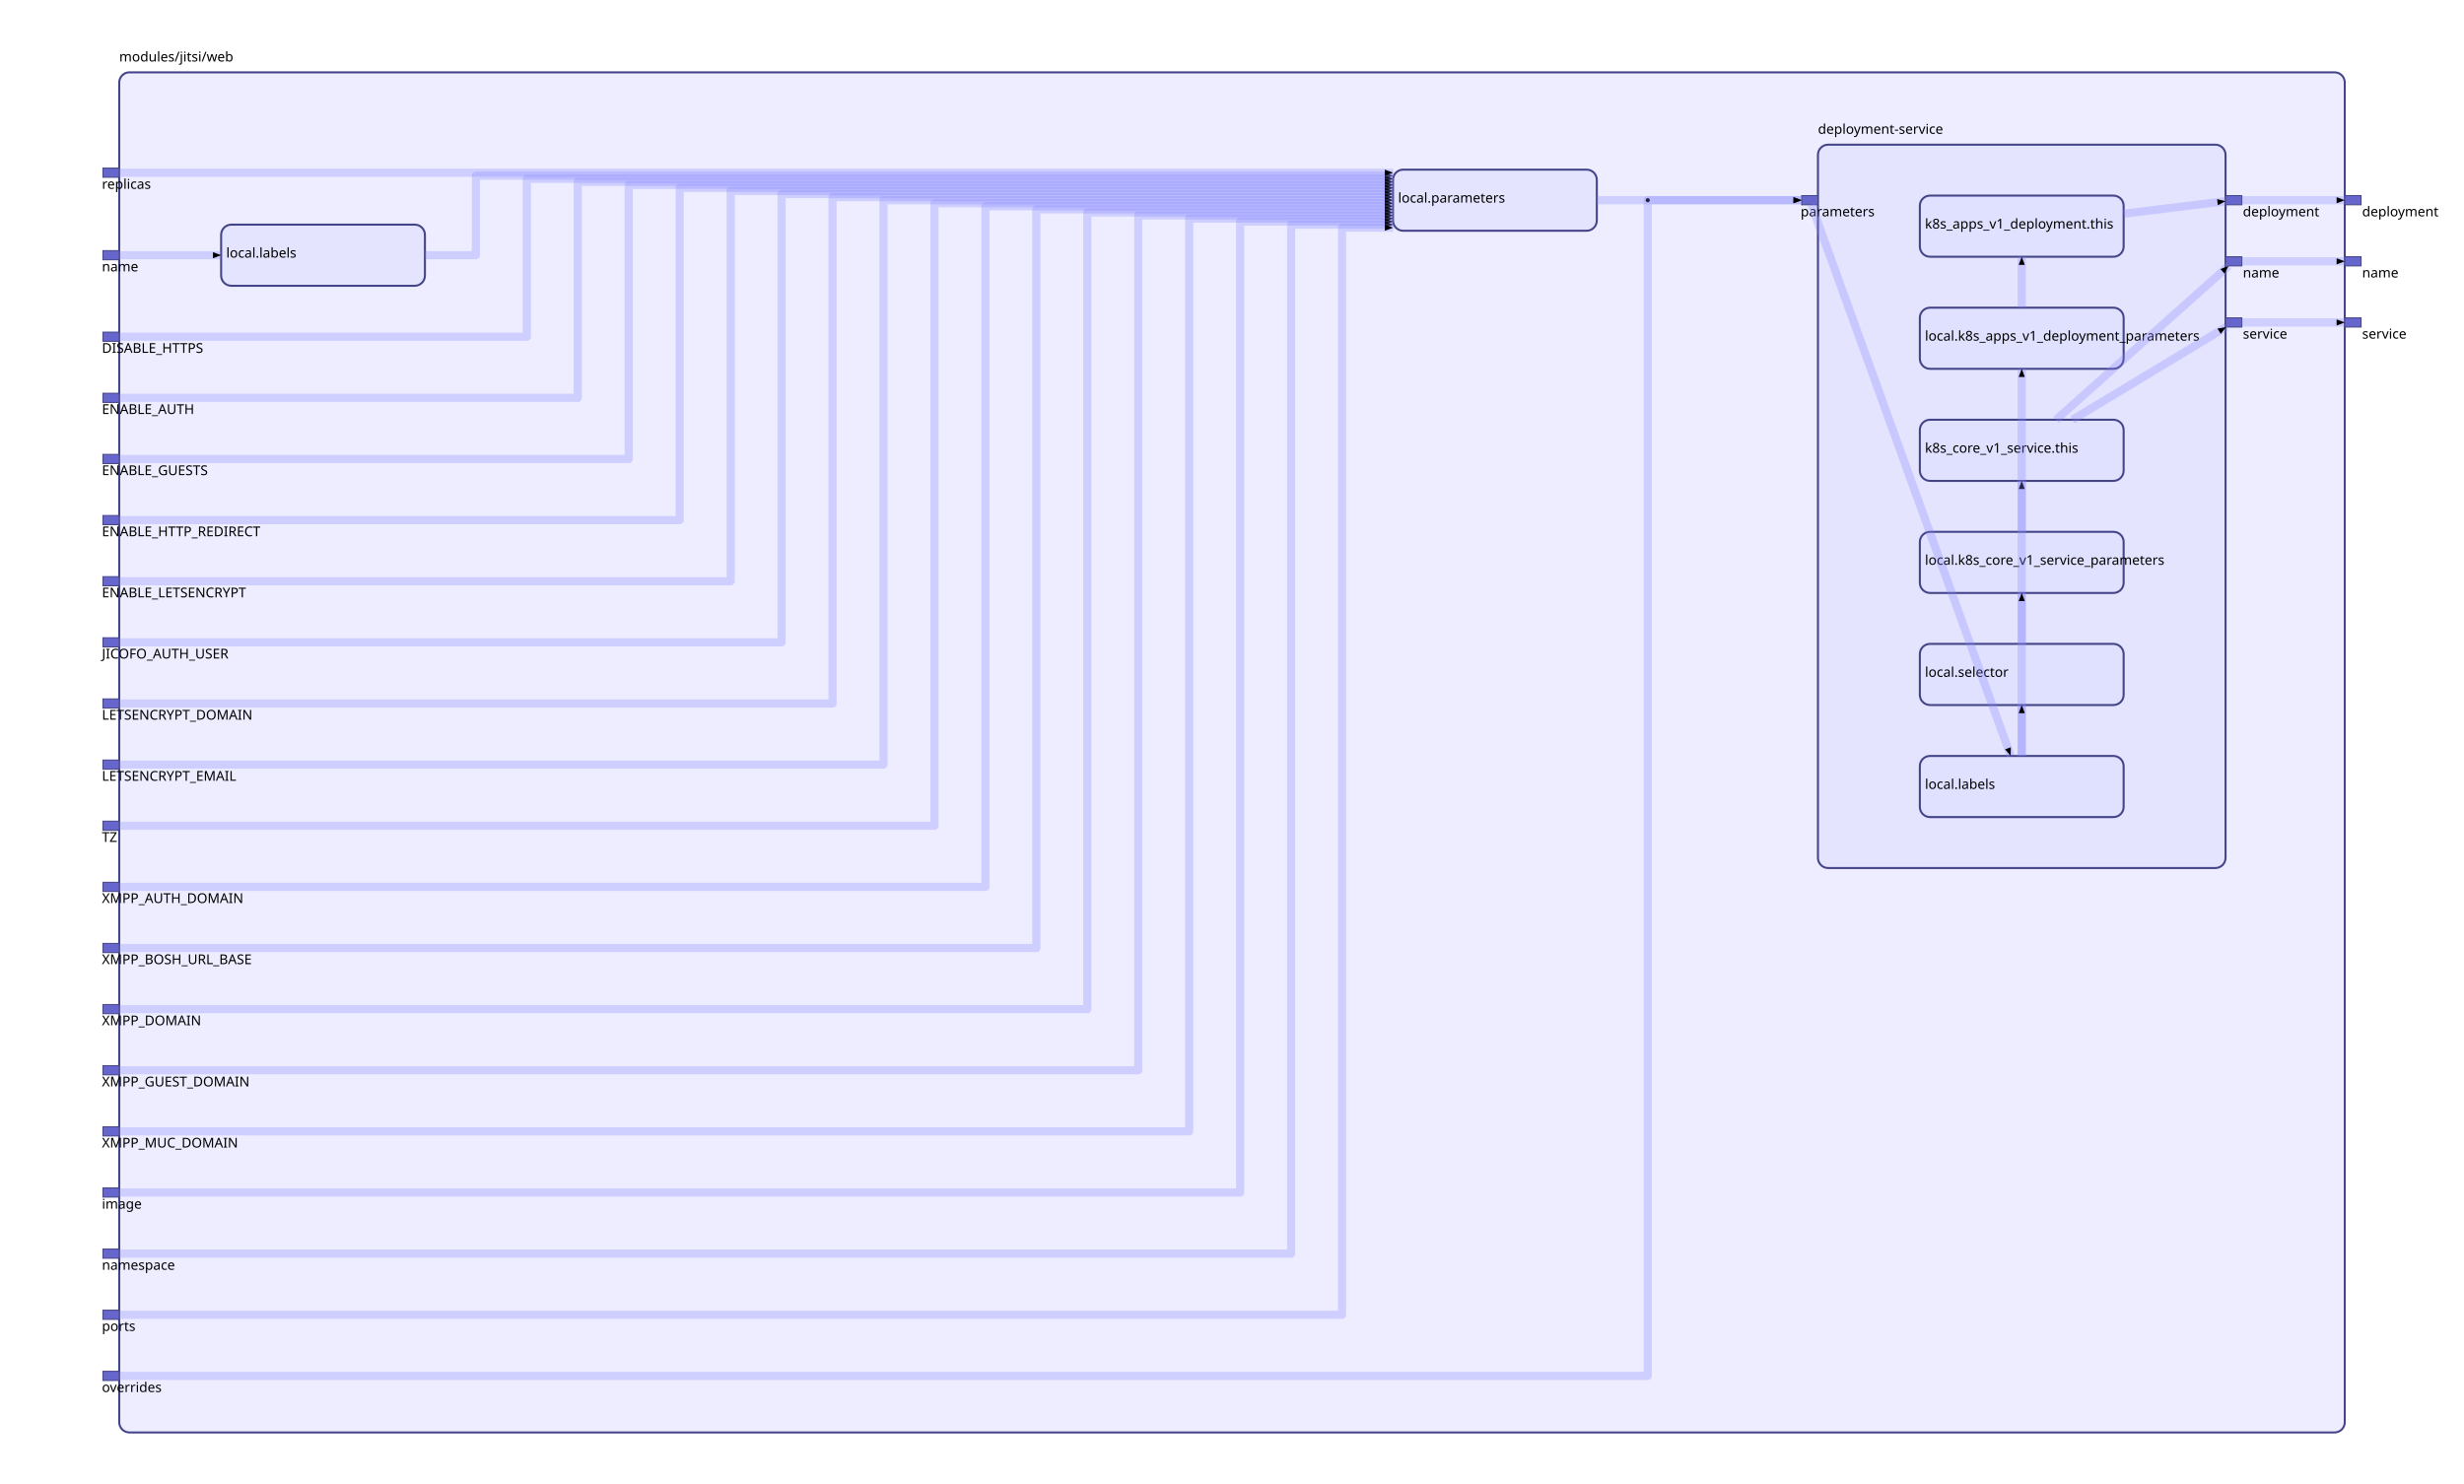
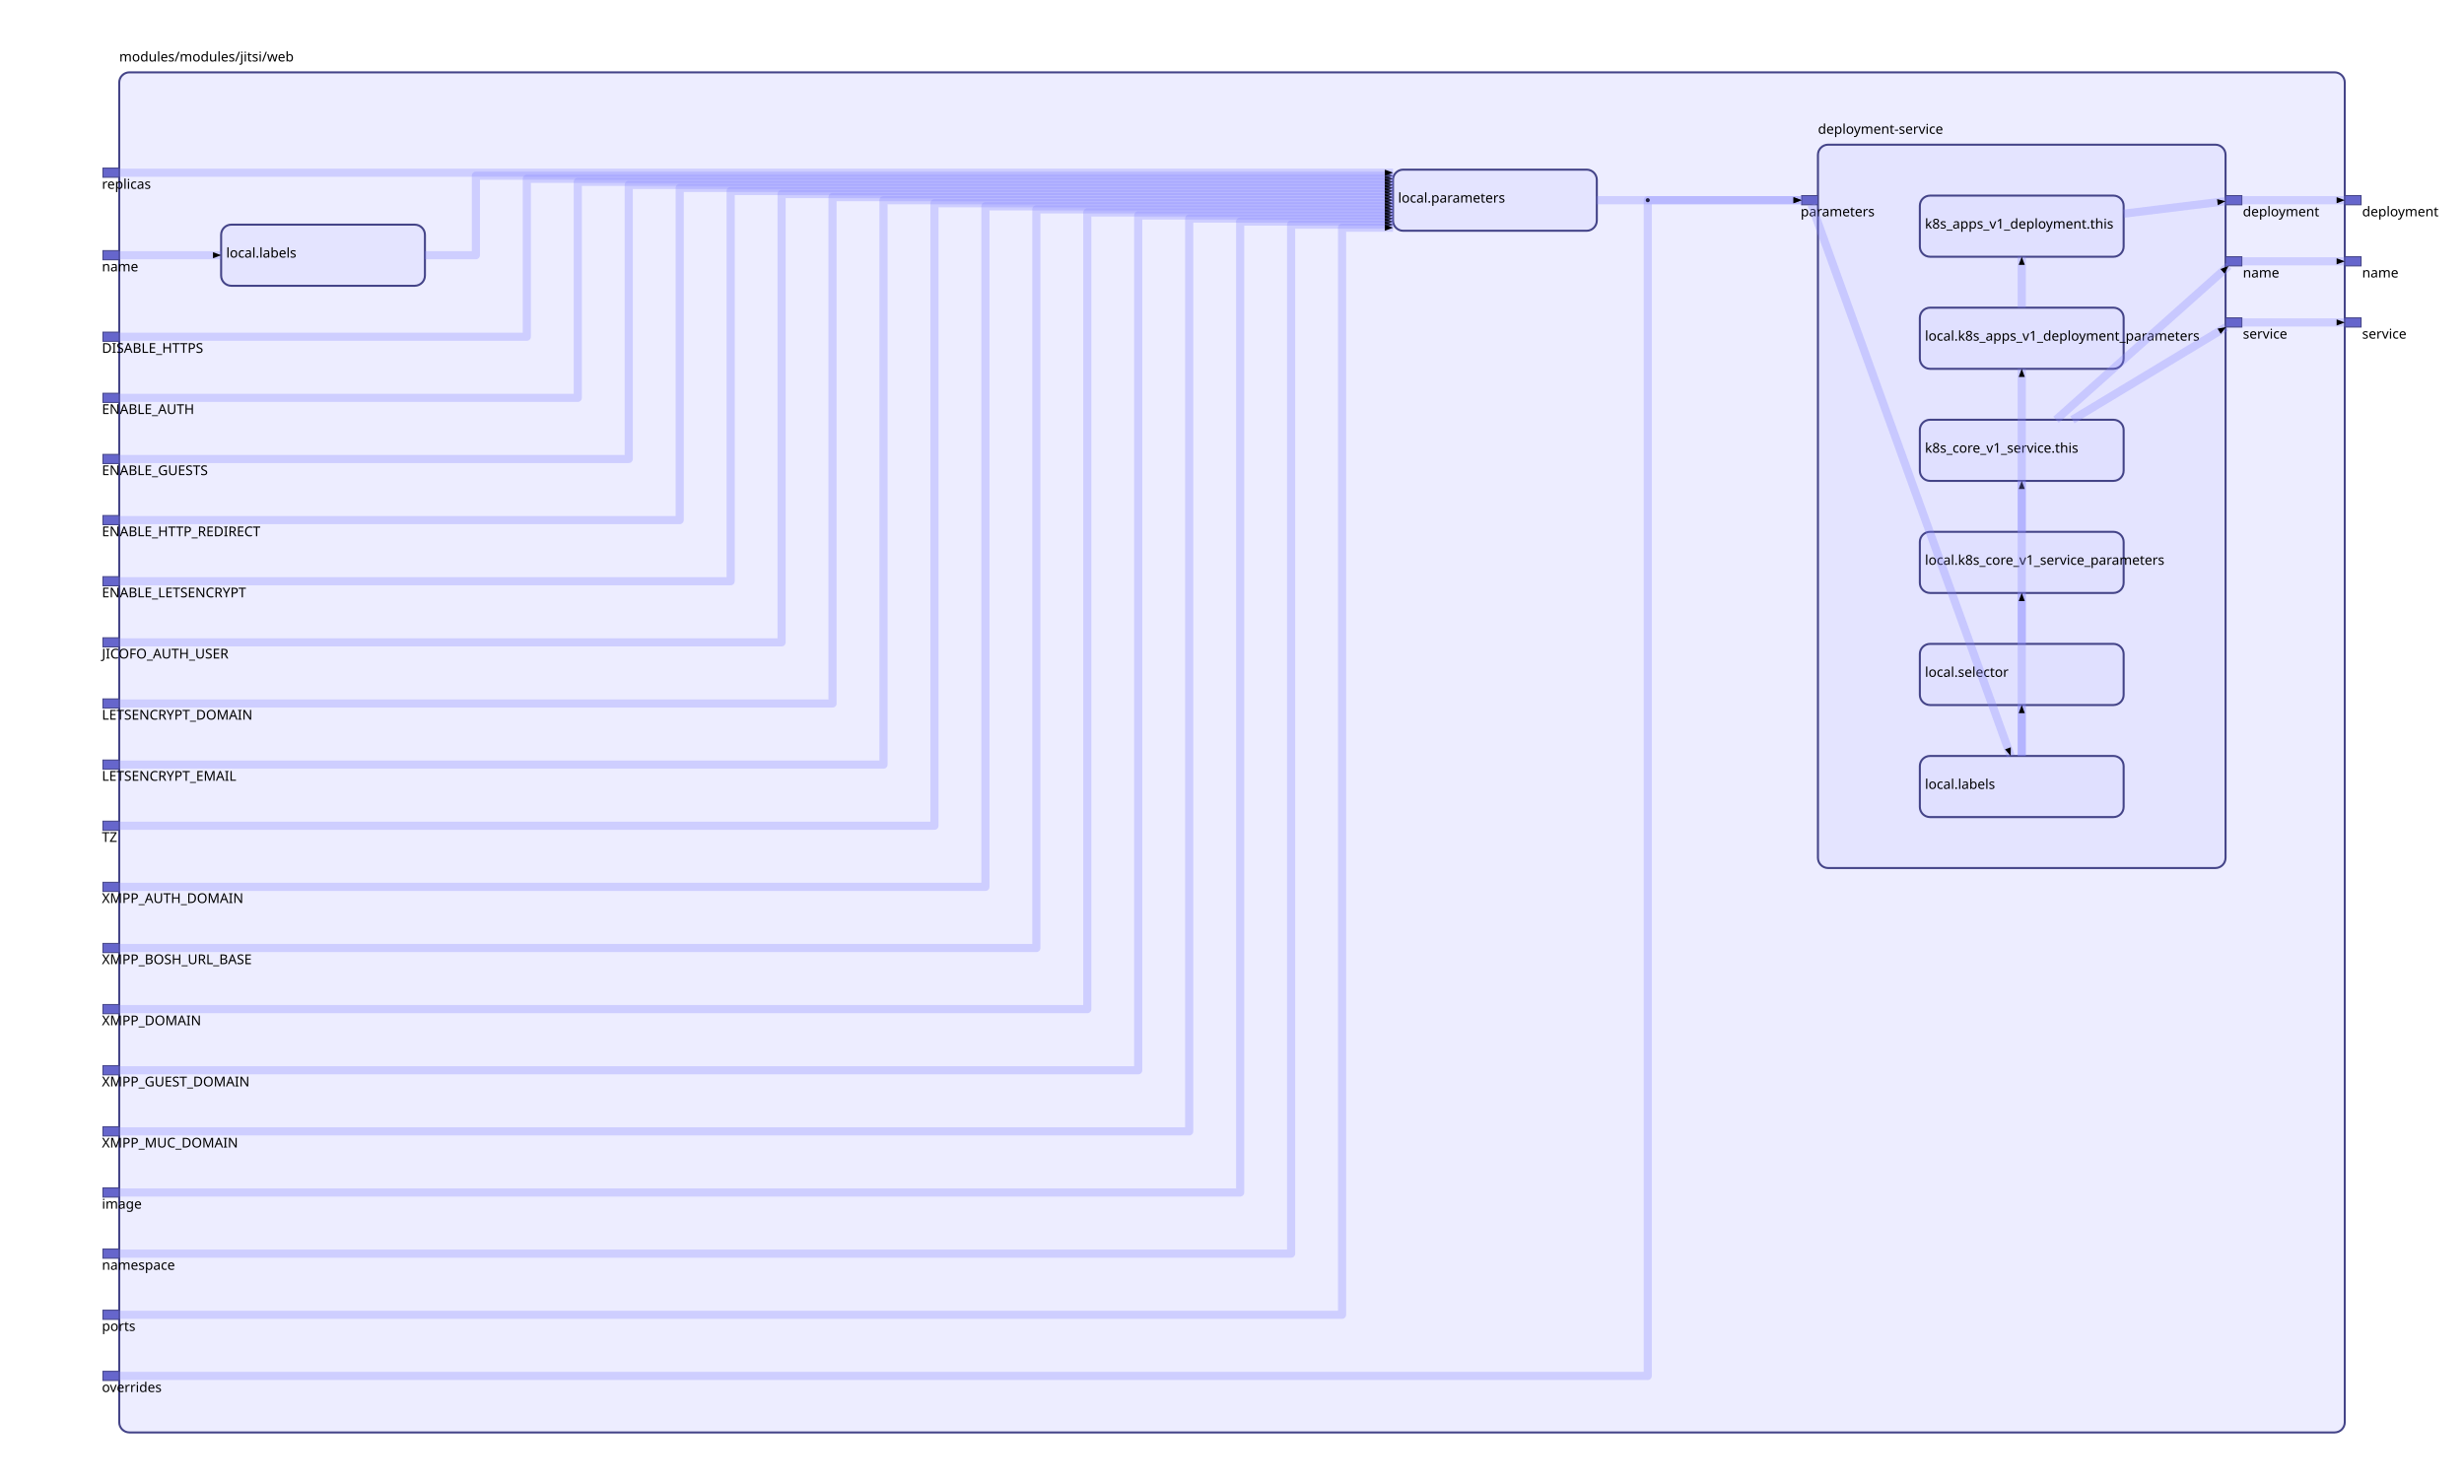
<svg xmlns="http://www.w3.org/2000/svg" id="sprotty_1" class="sprotty-graph sprotty" tabindex="1002" viewBox="0 0 2418 1456">
  <style>
.elknode {
    stroke: #448;
    stroke-width: 2;
    fill: #ddf;
    fill-opacity: 0.5;
}

.elkport {
    stroke: #448;
    stroke-width: 1;
    fill: #66c;
}

.elkedge {
    fill: none;
    stroke: #88f;
    stroke-width: 8;
    stroke-opacity: 0.3;
    pointer-events: stroke;
    stroke-linejoin: round;
}

.elkedge:hover {
    stroke: #448;
    stroke-width: 8;
    stroke-opacity: 1;
    stroke-dasharray: 16px;
    stroke-dashoffset: 32px;
    animation: stroke 0.5s linear infinite;
}

@keyframes stroke {
    to {
        stroke-dashoffset: 0;
    }
}

.elkedge.arrow {
    fill: #336;
}

.elklabel {
    stroke-width: 0;
    stroke: #000;
    fill: #000;
    font-family: sans-serif;
    font-size: 10pt;
    dominant-baseline: hanging;
}

.elklabel:hover {
    font-size: 24pt;
}

.elkjunction {
    stroke: none;
    fill: #224;
}

.selected &gt; rect {
    stroke-width: 3;
}

.mouseover {
    stroke: #88f;
}
/*
 * Copyright (C) 2017 TypeFox and others.
 *
 * Licensed under the Apache License, Version 2.0 (the "License"); you may not use this file except in compliance with the License.
 * You may obtain a copy of the License at http://www.apache.org/licenses/LICENSE-2.0
 */

.sprotty {
    padding: 0px;
    font-family: "Helvetica Neue", Helvetica, Arial, sans-serif;
}

.sprotty-hidden {
    display: block;
    position: absolute;
    width: 0px;
    height: 0px;
}

.sprotty-popup {
    font-family: "Helvetica Neue", Helvetica, Arial, sans-serif;
    position: absolute;
    background: white;
    border-radius: 5px;
    border: 1px solid;
    max-width: 400px;
    min-width: 100px;
}

.sprotty-popup &gt; div {
    margin: 10px;
}

.sprotty-popup-closed {
    display: none;
}
</style>
  <g transform="scale(1) translate(0,0)">
    <g id="sprotty_3" transform="translate(117, 71)" opacity="1">
      <rect class="elknode" x="0" y="0" rx="10" width="2184" height="1335" />
      <g id="sprotty_5" transform="translate(100, 149.5)" opacity="1">
        <rect class="elknode" x="0" y="0" rx="10" width="200" height="60" />
        <text id="sprotty_6" class="elklabel" transform="translate(5, 22) translate(0, 0)" opacity="1">local.labels</text>
      </g>
      <g id="sprotty_10" transform="translate(1250, 95.5)" opacity="1">
        <rect class="elknode" x="0" y="0" rx="10" width="200" height="60" />
        <text id="sprotty_11" class="elklabel" transform="translate(5, 22) translate(0, 0)" opacity="1">local.parameters</text>
      </g>
      <g id="sprotty_67" transform="translate(1667, 71)" opacity="1">
        <rect class="elknode" x="0" y="0" rx="10" width="400" height="710" />
        <g id="sprotty_69" transform="translate(100, 50)" opacity="1">
          <rect class="elknode" x="0" y="0" rx="10" width="200" height="60" />
          <text id="sprotty_70" class="elklabel" transform="translate(5, 22) translate(0, 0)" opacity="1">k8s_apps_v1_deployment.this</text>
        </g>
        <g id="sprotty_71" transform="translate(100, 160)" opacity="1">
          <rect class="elknode" x="0" y="0" rx="10" width="200" height="60" />
          <text id="sprotty_72" class="elklabel" transform="translate(5, 22) translate(0, 0)" opacity="1">local.k8s_apps_v1_deployment_parameters</text>
        </g>
        <g id="sprotty_74" transform="translate(100, 270)" opacity="1">
          <rect class="elknode" x="0" y="0" rx="10" width="200" height="60" />
          <text id="sprotty_75" class="elklabel" transform="translate(5, 22) translate(0, 0)" opacity="1">k8s_core_v1_service.this</text>
        </g>
        <g id="sprotty_76" transform="translate(100, 380)" opacity="1">
          <rect class="elknode" x="0" y="0" rx="10" width="200" height="60" />
          <text id="sprotty_77" class="elklabel" transform="translate(5, 22) translate(0, 0)" opacity="1">local.k8s_core_v1_service_parameters</text>
        </g>
        <g id="sprotty_79" transform="translate(100, 490)" opacity="1">
          <rect class="elknode" x="0" y="0" rx="10" width="200" height="60" />
          <text id="sprotty_80" class="elklabel" transform="translate(5, 22) translate(0, 0)" opacity="1">local.selector</text>
        </g>
        <g id="sprotty_82" transform="translate(100, 600)" opacity="1">
          <rect class="elknode" x="0" y="0" rx="10" width="200" height="60" />
          <text id="sprotty_83" class="elklabel" transform="translate(5, 22) translate(0, 0)" opacity="1">local.labels</text>
        </g>
        <g id="sprotty_85" transform="translate(-16, 50)" opacity="1">
          <rect class="elkport" x="0" y="0" width="16" height="9" />
          <text id="sprotty_86" class="elklabel" transform="translate(-1, 10) translate(0, 0)" opacity="1">parameters</text>
        </g>
        <g id="sprotty_89" transform="translate(400, 50)" opacity="1">
          <rect class="elkport" x="0" y="0" width="16" height="9" />
          <text id="sprotty_90" class="elklabel" transform="translate(17, 10) translate(0, 0)" opacity="1">deployment</text>
        </g>
        <g id="sprotty_92" transform="translate(400, 110)" opacity="1">
          <rect class="elkport" x="0" y="0" width="16" height="9" />
          <text id="sprotty_93" class="elklabel" transform="translate(17, 10) translate(0, 0)" opacity="1">name</text>
        </g>
        <g id="sprotty_95" transform="translate(400, 170)" opacity="1">
          <rect class="elkport" x="0" y="0" width="16" height="9" />
          <text id="sprotty_96" class="elklabel" transform="translate(17, 10) translate(0, 0)" opacity="1">service</text>
        </g>
        <text id="sprotty_68" class="elklabel" transform="translate(0, -21) translate(0, 0)" opacity="1">deployment-service</text>
      </g>
      <g id="sprotty_7" transform="translate(-16, 175)" opacity="1">
        <rect class="elkport" x="0" y="0" width="16" height="9" />
        <text id="sprotty_8" class="elklabel" transform="translate(-1, 10) translate(0, 0)" opacity="1">name</text>
      </g>
      <g id="sprotty_13" transform="translate(-16, 255)" opacity="1">
        <rect class="elkport" x="0" y="0" width="16" height="9" />
        <text id="sprotty_14" class="elklabel" transform="translate(-1, 10) translate(0, 0)" opacity="1">DISABLE_HTTPS</text>
      </g>
      <g id="sprotty_16" transform="translate(-16, 315)" opacity="1">
        <rect class="elkport" x="0" y="0" width="16" height="9" />
        <text id="sprotty_17" class="elklabel" transform="translate(-1, 10) translate(0, 0)" opacity="1">ENABLE_AUTH</text>
      </g>
      <g id="sprotty_19" transform="translate(-16, 375)" opacity="1">
        <rect class="elkport" x="0" y="0" width="16" height="9" />
        <text id="sprotty_20" class="elklabel" transform="translate(-1, 10) translate(0, 0)" opacity="1">ENABLE_GUESTS</text>
      </g>
      <g id="sprotty_22" transform="translate(-16, 435)" opacity="1">
        <rect class="elkport" x="0" y="0" width="16" height="9" />
        <text id="sprotty_23" class="elklabel" transform="translate(-1, 10) translate(0, 0)" opacity="1">ENABLE_HTTP_REDIRECT</text>
      </g>
      <g id="sprotty_25" transform="translate(-16, 495)" opacity="1">
        <rect class="elkport" x="0" y="0" width="16" height="9" />
        <text id="sprotty_26" class="elklabel" transform="translate(-1, 10) translate(0, 0)" opacity="1">ENABLE_LETSENCRYPT</text>
      </g>
      <g id="sprotty_28" transform="translate(-16, 555)" opacity="1">
        <rect class="elkport" x="0" y="0" width="16" height="9" />
        <text id="sprotty_29" class="elklabel" transform="translate(-1, 10) translate(0, 0)" opacity="1">JICOFO_AUTH_USER</text>
      </g>
      <g id="sprotty_31" transform="translate(-16, 615)" opacity="1">
        <rect class="elkport" x="0" y="0" width="16" height="9" />
        <text id="sprotty_32" class="elklabel" transform="translate(-1, 10) translate(0, 0)" opacity="1">LETSENCRYPT_DOMAIN</text>
      </g>
      <g id="sprotty_34" transform="translate(-16, 675)" opacity="1">
        <rect class="elkport" x="0" y="0" width="16" height="9" />
        <text id="sprotty_35" class="elklabel" transform="translate(-1, 10) translate(0, 0)" opacity="1">LETSENCRYPT_EMAIL</text>
      </g>
      <g id="sprotty_37" transform="translate(-16, 735)" opacity="1">
        <rect class="elkport" x="0" y="0" width="16" height="9" />
        <text id="sprotty_38" class="elklabel" transform="translate(-1, 10) translate(0, 0)" opacity="1">TZ</text>
      </g>
      <g id="sprotty_40" transform="translate(-16, 795)" opacity="1">
        <rect class="elkport" x="0" y="0" width="16" height="9" />
        <text id="sprotty_41" class="elklabel" transform="translate(-1, 10) translate(0, 0)" opacity="1">XMPP_AUTH_DOMAIN</text>
      </g>
      <g id="sprotty_43" transform="translate(-16, 855)" opacity="1">
        <rect class="elkport" x="0" y="0" width="16" height="9" />
        <text id="sprotty_44" class="elklabel" transform="translate(-1, 10) translate(0, 0)" opacity="1">XMPP_BOSH_URL_BASE</text>
      </g>
      <g id="sprotty_46" transform="translate(-16, 915)" opacity="1">
        <rect class="elkport" x="0" y="0" width="16" height="9" />
        <text id="sprotty_47" class="elklabel" transform="translate(-1, 10) translate(0, 0)" opacity="1">XMPP_DOMAIN</text>
      </g>
      <g id="sprotty_49" transform="translate(-16, 975)" opacity="1">
        <rect class="elkport" x="0" y="0" width="16" height="9" />
        <text id="sprotty_50" class="elklabel" transform="translate(-1, 10) translate(0, 0)" opacity="1">XMPP_GUEST_DOMAIN</text>
      </g>
      <g id="sprotty_52" transform="translate(-16, 1035)" opacity="1">
        <rect class="elkport" x="0" y="0" width="16" height="9" />
        <text id="sprotty_53" class="elklabel" transform="translate(-1, 10) translate(0, 0)" opacity="1">XMPP_MUC_DOMAIN</text>
      </g>
      <g id="sprotty_55" transform="translate(-16, 1095)" opacity="1">
        <rect class="elkport" x="0" y="0" width="16" height="9" />
        <text id="sprotty_56" class="elklabel" transform="translate(-1, 10) translate(0, 0)" opacity="1">image</text>
      </g>
      <g id="sprotty_58" transform="translate(-16, 1155)" opacity="1">
        <rect class="elkport" x="0" y="0" width="16" height="9" />
        <text id="sprotty_59" class="elklabel" transform="translate(-1, 10) translate(0, 0)" opacity="1">namespace</text>
      </g>
      <g id="sprotty_61" transform="translate(-16, 1215)" opacity="1">
        <rect class="elkport" x="0" y="0" width="16" height="9" />
        <text id="sprotty_62" class="elklabel" transform="translate(-1, 10) translate(0, 0)" opacity="1">ports</text>
      </g>
      <g id="sprotty_64" transform="translate(-16, 94)" opacity="1">
        <rect class="elkport" x="0" y="0" width="16" height="9" />
        <text id="sprotty_65" class="elklabel" transform="translate(-1, 10) translate(0, 0)" opacity="1">replicas</text>
      </g>
      <g id="sprotty_99" transform="translate(-16, 1275)" opacity="1">
        <rect class="elkport" x="0" y="0" width="16" height="9" />
        <text id="sprotty_100" class="elklabel" transform="translate(-1, 10) translate(0, 0)" opacity="1">overrides</text>
      </g>
      <g id="sprotty_102" transform="translate(2184, 121)" opacity="1">
        <rect class="elkport" x="0" y="0" width="16" height="9" />
        <text id="sprotty_103" class="elklabel" transform="translate(17, 10) translate(0, 0)" opacity="1">deployment</text>
      </g>
      <g id="sprotty_105" transform="translate(2184, 181)" opacity="1">
        <rect class="elkport" x="0" y="0" width="16" height="9" />
        <text id="sprotty_106" class="elklabel" transform="translate(17, 10) translate(0, 0)" opacity="1">name</text>
      </g>
      <g id="sprotty_108" transform="translate(2184, 241)" opacity="1">
        <rect class="elkport" x="0" y="0" width="16" height="9" />
        <text id="sprotty_109" class="elklabel" transform="translate(17, 10) translate(0, 0)" opacity="1">service</text>
      </g>
-       <text id="sprotty_4" class="elklabel" transform="translate(0, -21) translate(0, 0)" opacity="1">modules/jitsi/web</text>
+       <text id="sprotty_4" class="elklabel" transform="translate(0, -21) translate(0, 0)" opacity="1">modules/modules/jitsi/web</text>
      <g id="sprotty_9" class="sprotty-edge" opacity="1">
        <path class="elkedge" d="M 0,179.5 L 100,179.5" />
        <path class="edge arrow" d="M 0,0 L 8,-3 L 8,3 Z" transform="rotate(180 100 179.5) translate(100 179.5)" />
      </g>
      <g id="sprotty_12" class="sprotty-edge" opacity="1">
        <path class="elkedge" d="M 300,179.5 L 350,179.5 L 350,101.5 L 1250,101.5" />
        <path class="edge arrow" d="M 0,0 L 8,-3 L 8,3 Z" transform="rotate(180 1250 101.5) translate(1250 101.5)" />
      </g>
      <g id="sprotty_15" class="sprotty-edge" opacity="1">
        <path class="elkedge" d="M 0,259.5 L 400,259.5 L 400,104.5 L 1250,104.5" />
        <path class="edge arrow" d="M 0,0 L 8,-3 L 8,3 Z" transform="rotate(180 1250 104.5) translate(1250 104.5)" />
      </g>
      <g id="sprotty_18" class="sprotty-edge" opacity="1">
        <path class="elkedge" d="M 0,319.5 L 450,319.5 L 450,107.5 L 1250,107.5" />
        <path class="edge arrow" d="M 0,0 L 8,-3 L 8,3 Z" transform="rotate(180 1250 107.5) translate(1250 107.5)" />
      </g>
      <g id="sprotty_21" class="sprotty-edge" opacity="1">
        <path class="elkedge" d="M 0,379.5 L 500,379.5 L 500,110.5 L 1250,110.5" />
        <path class="edge arrow" d="M 0,0 L 8,-3 L 8,3 Z" transform="rotate(180 1250 110.5) translate(1250 110.5)" />
      </g>
      <g id="sprotty_24" class="sprotty-edge" opacity="1">
        <path class="elkedge" d="M 0,439.5 L 550,439.5 L 550,113.5 L 1250,113.5" />
        <path class="edge arrow" d="M 0,0 L 8,-3 L 8,3 Z" transform="rotate(180 1250 113.5) translate(1250 113.5)" />
      </g>
      <g id="sprotty_27" class="sprotty-edge" opacity="1">
        <path class="elkedge" d="M 0,499.5 L 600,499.5 L 600,116.5 L 1250,116.5" />
        <path class="edge arrow" d="M 0,0 L 8,-3 L 8,3 Z" transform="rotate(180 1250 116.5) translate(1250 116.5)" />
      </g>
      <g id="sprotty_30" class="sprotty-edge" opacity="1">
        <path class="elkedge" d="M 0,559.5 L 650,559.5 L 650,119.5 L 1250,119.5" />
        <path class="edge arrow" d="M 0,0 L 8,-3 L 8,3 Z" transform="rotate(180 1250 119.5) translate(1250 119.5)" />
      </g>
      <g id="sprotty_33" class="sprotty-edge" opacity="1">
        <path class="elkedge" d="M 0,619.5 L 700,619.5 L 700,122.5 L 1250,122.5" />
        <path class="edge arrow" d="M 0,0 L 8,-3 L 8,3 Z" transform="rotate(180 1250 122.5) translate(1250 122.5)" />
      </g>
      <g id="sprotty_36" class="sprotty-edge" opacity="1">
        <path class="elkedge" d="M 0,679.5 L 750,679.5 L 750,125.5 L 1250,125.5" />
        <path class="edge arrow" d="M 0,0 L 8,-3 L 8,3 Z" transform="rotate(180 1250 125.5) translate(1250 125.5)" />
      </g>
      <g id="sprotty_39" class="sprotty-edge" opacity="1">
        <path class="elkedge" d="M 0,739.5 L 800,739.5 L 800,128.5 L 1250,128.5" />
        <path class="edge arrow" d="M 0,0 L 8,-3 L 8,3 Z" transform="rotate(180 1250 128.5) translate(1250 128.5)" />
      </g>
      <g id="sprotty_42" class="sprotty-edge" opacity="1">
        <path class="elkedge" d="M 0,799.5 L 850,799.5 L 850,131.5 L 1250,131.5" />
        <path class="edge arrow" d="M 0,0 L 8,-3 L 8,3 Z" transform="rotate(180 1250 131.5) translate(1250 131.5)" />
      </g>
      <g id="sprotty_45" class="sprotty-edge" opacity="1">
        <path class="elkedge" d="M 0,859.5 L 900,859.5 L 900,134.5 L 1250,134.5" />
        <path class="edge arrow" d="M 0,0 L 8,-3 L 8,3 Z" transform="rotate(180 1250 134.5) translate(1250 134.5)" />
      </g>
      <g id="sprotty_48" class="sprotty-edge" opacity="1">
        <path class="elkedge" d="M 0,919.5 L 950,919.5 L 950,137.5 L 1250,137.5" />
        <path class="edge arrow" d="M 0,0 L 8,-3 L 8,3 Z" transform="rotate(180 1250 137.5) translate(1250 137.5)" />
      </g>
      <g id="sprotty_51" class="sprotty-edge" opacity="1">
        <path class="elkedge" d="M 0,979.5 L 1000,979.5 L 1000,140.5 L 1250,140.5" />
        <path class="edge arrow" d="M 0,0 L 8,-3 L 8,3 Z" transform="rotate(180 1250 140.5) translate(1250 140.5)" />
      </g>
      <g id="sprotty_54" class="sprotty-edge" opacity="1">
        <path class="elkedge" d="M 0,1039.5 L 1050,1039.5 L 1050,143.5 L 1250,143.5" />
        <path class="edge arrow" d="M 0,0 L 8,-3 L 8,3 Z" transform="rotate(180 1250 143.5) translate(1250 143.5)" />
      </g>
      <g id="sprotty_57" class="sprotty-edge" opacity="1">
        <path class="elkedge" d="M 0,1099.5 L 1100,1099.5 L 1100,146.5 L 1250,146.5" />
        <path class="edge arrow" d="M 0,0 L 8,-3 L 8,3 Z" transform="rotate(180 1250 146.5) translate(1250 146.5)" />
      </g>
      <g id="sprotty_60" class="sprotty-edge" opacity="1">
        <path class="elkedge" d="M 0,1159.5 L 1150,1159.5 L 1150,149.5 L 1250,149.5" />
        <path class="edge arrow" d="M 0,0 L 8,-3 L 8,3 Z" transform="rotate(180 1250 149.5) translate(1250 149.5)" />
      </g>
      <g id="sprotty_63" class="sprotty-edge" opacity="1">
        <path class="elkedge" d="M 0,1219.5 L 1200,1219.5 L 1200,152.5 L 1250,152.5" />
        <path class="edge arrow" d="M 0,0 L 8,-3 L 8,3 Z" transform="rotate(180 1250 152.5) translate(1250 152.5)" />
      </g>
      <g id="sprotty_66" class="sprotty-edge" opacity="1">
        <path class="elkedge" d="M 0,98.5 L 1250,98.5" />
        <path class="edge arrow" d="M 0,0 L 8,-3 L 8,3 Z" transform="rotate(180 1250 98.5) translate(1250 98.5)" />
      </g>
      <g id="sprotty_73" class="sprotty-edge" opacity="1">
        <path class="elkedge" d="M 1867,231 L 1867,181" />
        <path class="edge arrow" d="M 0,0 L 8,-3 L 8,3 Z" transform="rotate(90 1867 181) translate(1867 181)" />
      </g>
      <g id="sprotty_78" class="sprotty-edge" opacity="1">
        <path class="elkedge" d="M 1867,451 L 1867,401" />
        <path class="edge arrow" d="M 0,0 L 8,-3 L 8,3 Z" transform="rotate(90 1867 401) translate(1867 401)" />
      </g>
      <g id="sprotty_81" class="sprotty-edge" opacity="1">
        <path class="elkedge" d="M 1867,561 L 1867,291" />
        <path class="edge arrow" d="M 0,0 L 8,-3 L 8,3 Z" transform="rotate(90 1867 291) translate(1867 291)" />
      </g>
      <g id="sprotty_84" class="sprotty-edge" opacity="1">
        <path class="elkedge" d="M 1867,671 L 1867,511" />
        <path class="edge arrow" d="M 0,0 L 8,-3 L 8,3 Z" transform="rotate(90 1867 511) translate(1867 511)" />
      </g>
      <g id="sprotty_87" class="sprotty-edge" opacity="1">
        <path class="elkedge" d="M 1660.626,130 L 1856.157,671" />
        <path class="edge arrow" d="M 0,0 L 8,-3 L 8,3 Z" transform="rotate(-109.8711 1856.157 671) translate(1856.157 671)" />
      </g>
      <g id="sprotty_88" class="sprotty-edge" opacity="1">
        <path class="elkedge" d="M 1867,671 L 1867,621" />
        <path class="edge arrow" d="M 0,0 L 8,-3 L 8,3 Z" transform="rotate(90 1867 621) translate(1867 621)" />
      </g>
      <g id="sprotty_91" class="sprotty-edge" opacity="1">
        <path class="elkedge" d="M 1967,138.74 L 2067,126.481" />
        <path class="edge arrow" d="M 0,0 L 8,-3 L 8,3 Z" transform="rotate(173.0106 2067 126.4808) translate(2067 126.4808)" />
      </g>
      <g id="sprotty_94" class="sprotty-edge" opacity="1">
        <path class="elkedge" d="M 1900.639,341 L 2069.954,190" />
        <path class="edge arrow" d="M 0,0 L 8,-3 L 8,3 Z" transform="rotate(138.2726 2069.954 190) translate(2069.954 190)" />
      </g>
      <g id="sprotty_97" class="sprotty-edge" opacity="1">
        <path class="elkedge" d="M 1916.721,341 L 2067.542,250" />
        <path class="edge arrow" d="M 0,0 L 8,-3 L 8,3 Z" transform="rotate(148.8947 2067.542 250) translate(2067.542 250)" />
      </g>
      <g id="sprotty_98" class="sprotty-edge" opacity="1">
        <path class="elkedge" d="M 1450,125.5 L 1651,125.5" />
        <path class="edge arrow" d="M 0,0 L 8,-3 L 8,3 Z" transform="rotate(180 1651 125.5) translate(1651 125.5)" />
      </g>
      <g id="sprotty_101" class="sprotty-edge" opacity="1">
        <path class="elkedge" d="M 0,1279.5 L 1500,1279.5 L 1500,125.5 L 1651,125.5" />
        <path class="edge arrow" d="M 0,0 L 8,-3 L 8,3 Z" transform="rotate(180 1651 125.5) translate(1651 125.5)" />
        <g id="sprotty_101_j0" transform="translate(1500, 125.5)" opacity="1">
          <circle class="elkjunction" r="2" />
        </g>
      </g>
      <g id="sprotty_104" class="sprotty-edge" opacity="1">
        <path class="elkedge" d="M 2083,125.5 L 2184,125.5" />
        <path class="edge arrow" d="M 0,0 L 8,-3 L 8,3 Z" transform="rotate(180 2184 125.5) translate(2184 125.5)" />
      </g>
      <g id="sprotty_107" class="sprotty-edge" opacity="1">
        <path class="elkedge" d="M 2083,185.5 L 2184,185.5" />
        <path class="edge arrow" d="M 0,0 L 8,-3 L 8,3 Z" transform="rotate(180 2184 185.5) translate(2184 185.5)" />
      </g>
      <g id="sprotty_110" class="sprotty-edge" opacity="1">
        <path class="elkedge" d="M 2083,245.5 L 2184,245.5" />
        <path class="edge arrow" d="M 0,0 L 8,-3 L 8,3 Z" transform="rotate(180 2184 245.5) translate(2184 245.5)" />
      </g>
    </g>
  </g>
</svg>
